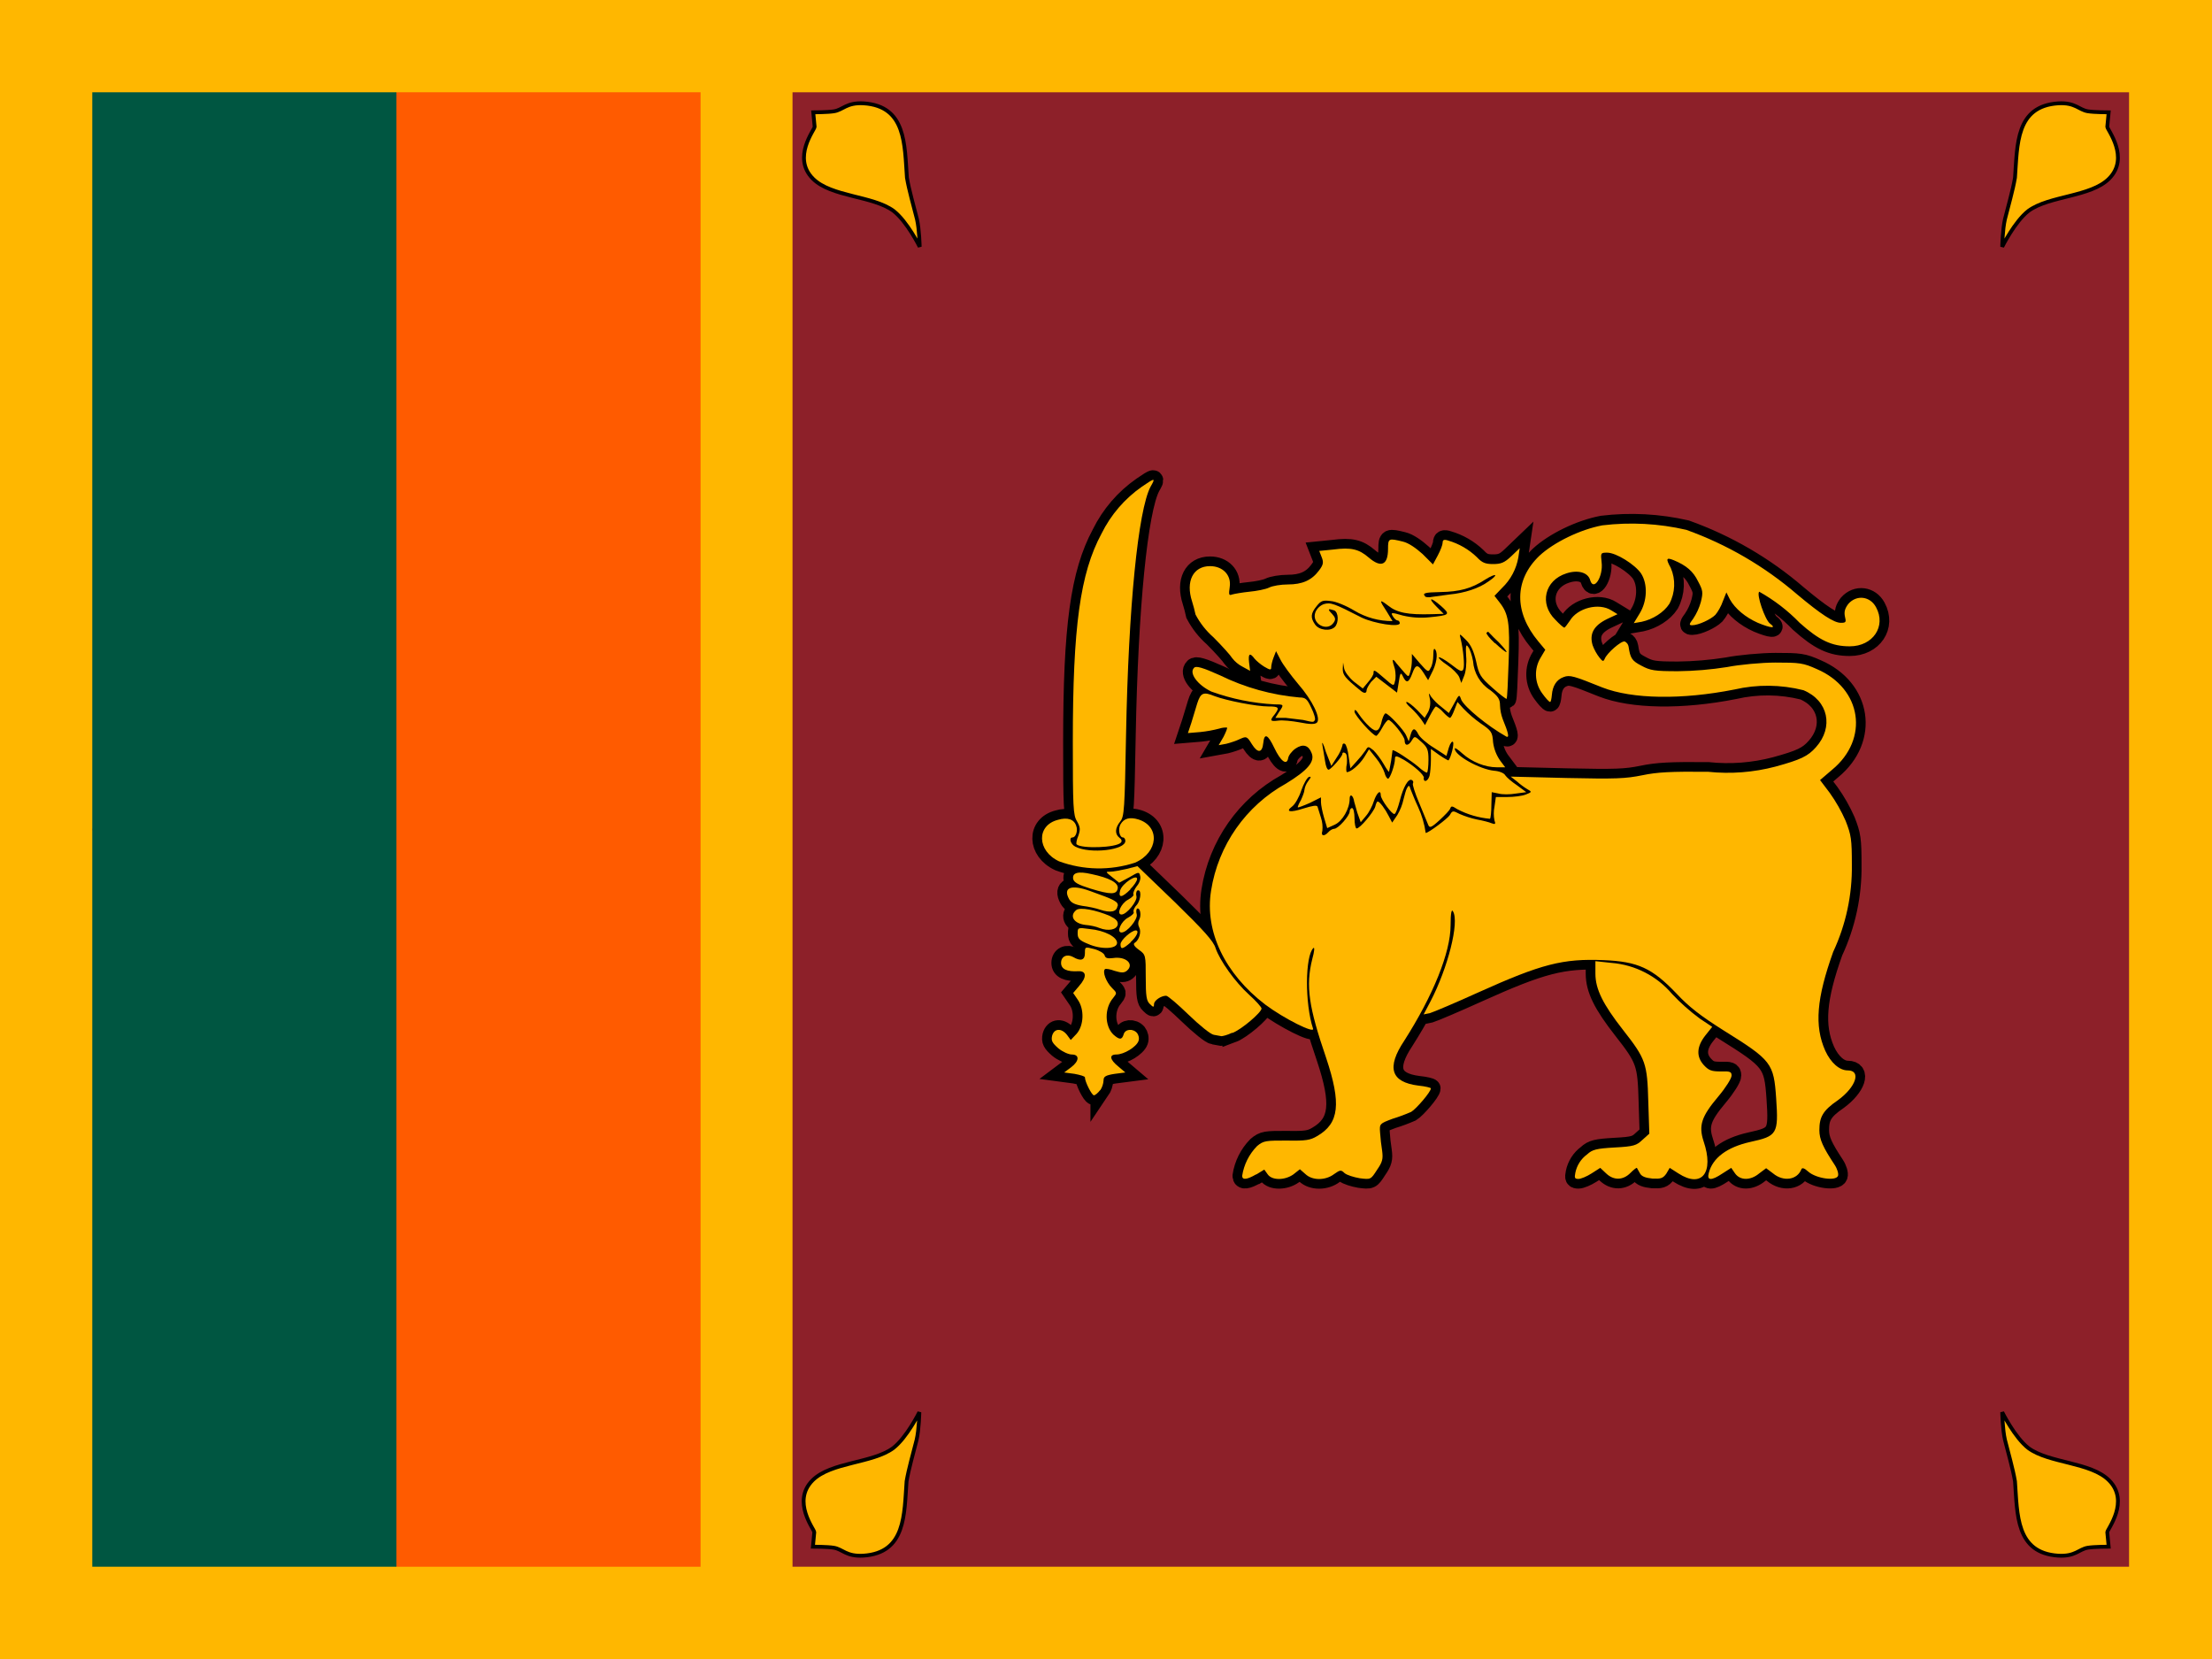
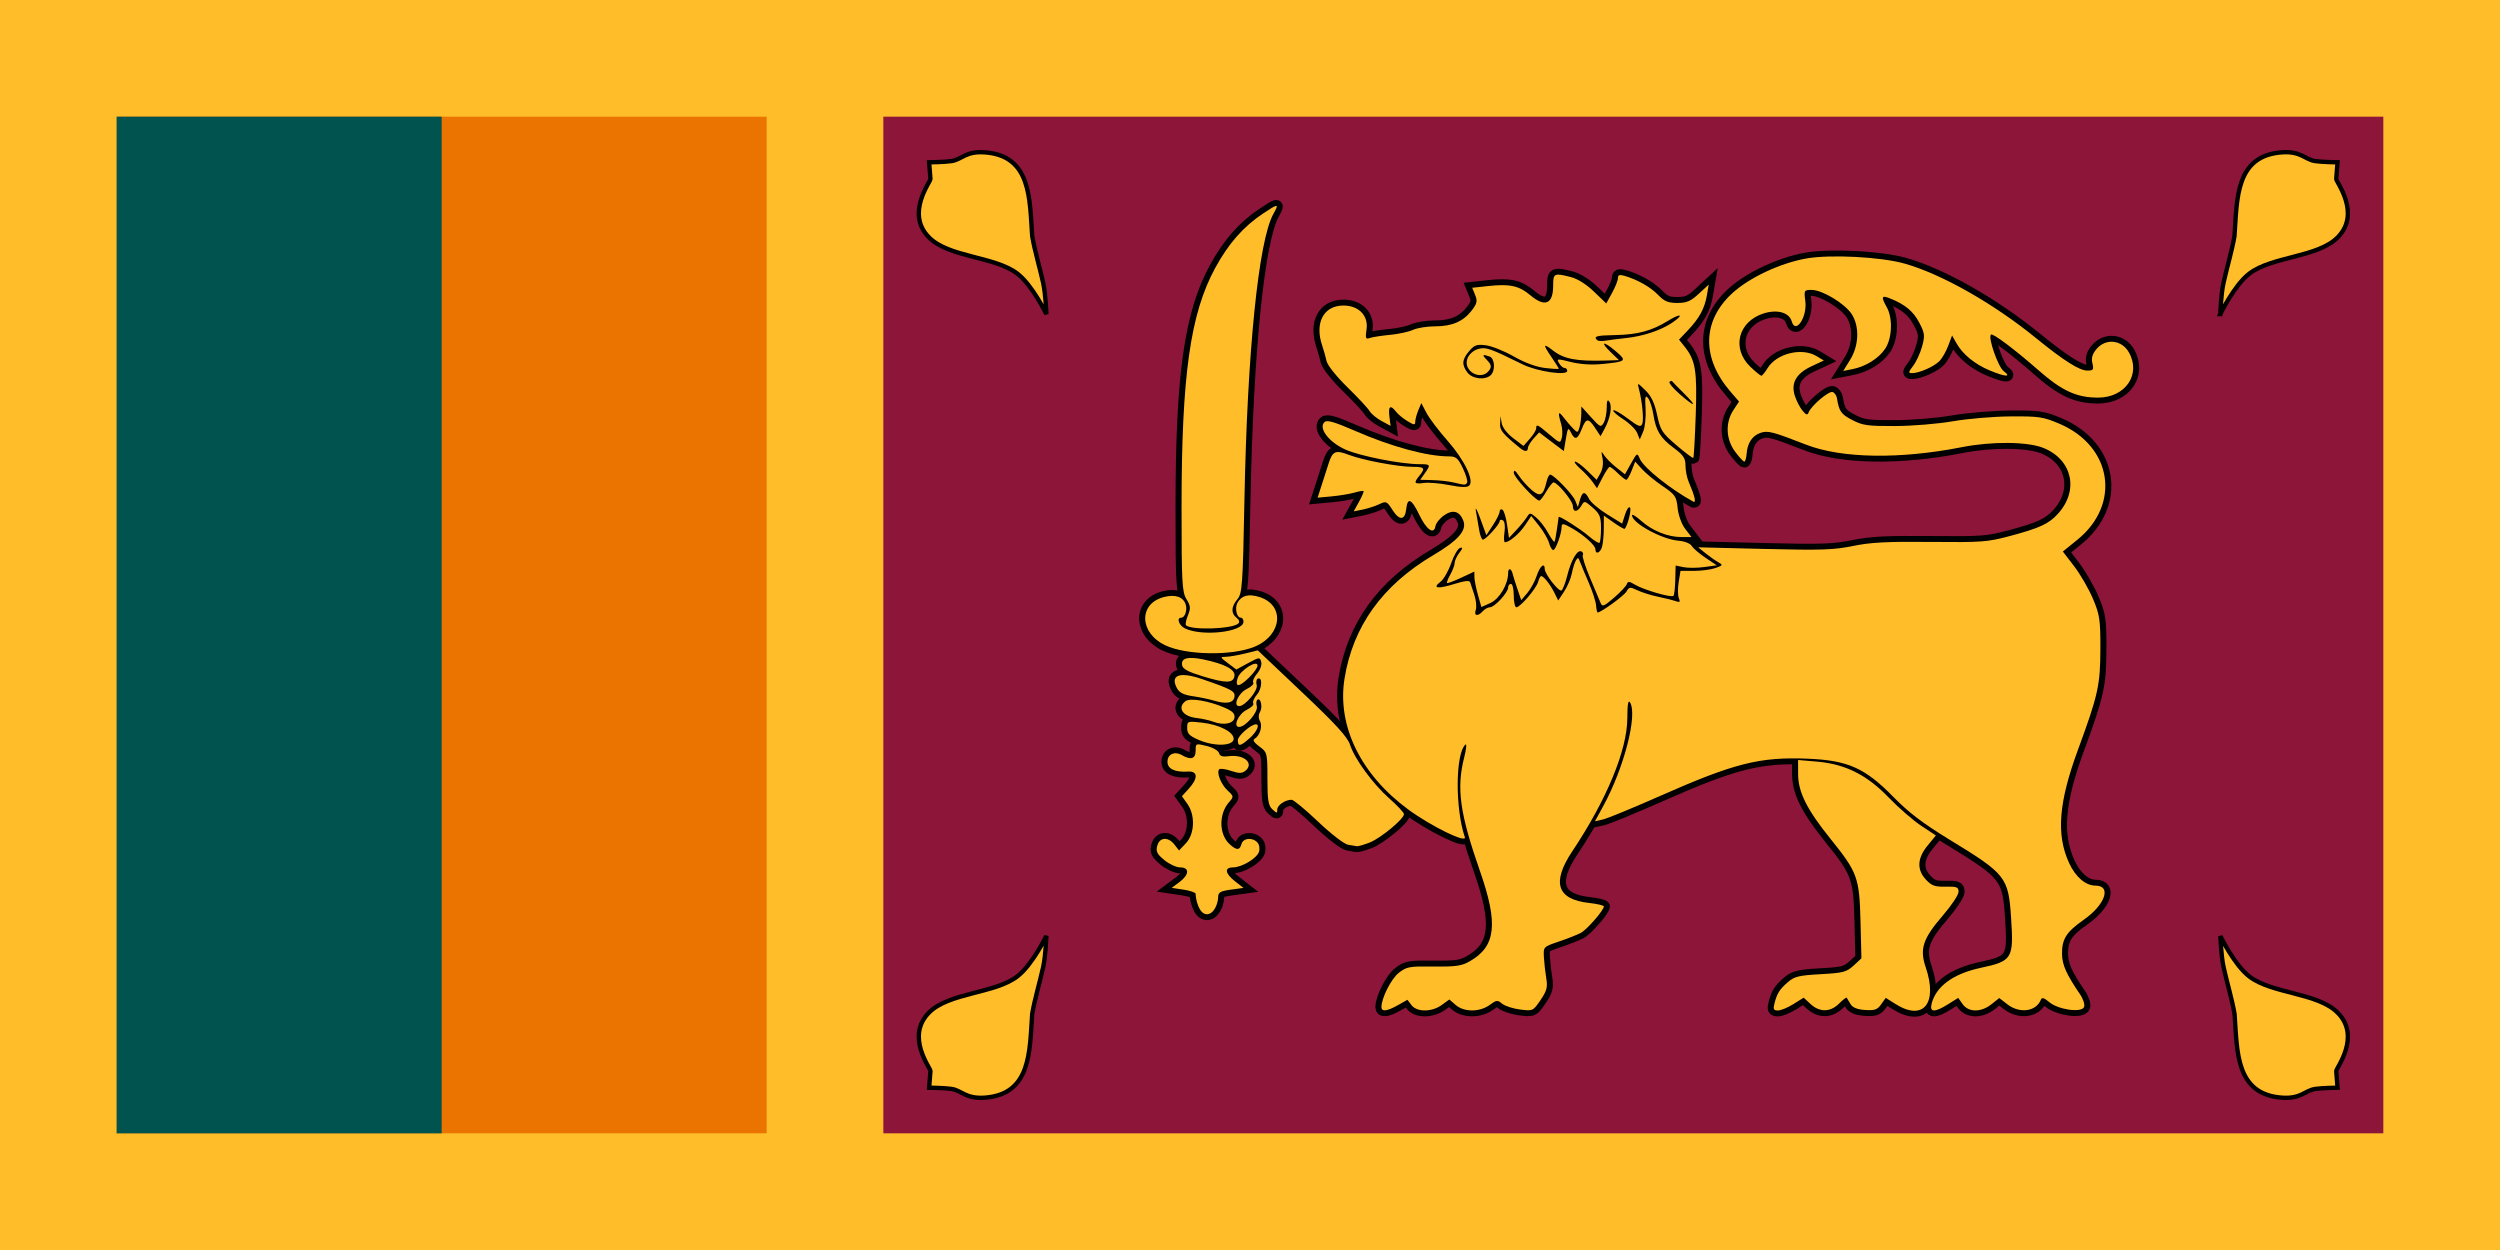
- <svg xmlns="http://www.w3.org/2000/svg" xmlns:xlink="http://www.w3.org/1999/xlink" id="flag-icons-lk" viewBox="0 0 640 480">
-   <path fill="#ffb700" d="M0 0h640v480H0z" />
-   <path fill="#ff5b00" d="m26.7 240 88-213.3h88v426.6h-88z" />
-   <path fill="#005641" d="M26.7 26.7h88v426.6h-88z" />
-   <path fill="#8d2029" d="M229.3 26.7H616v426.6H229.3z" />
-   <path id="lk-a" fill="#ffb700" stroke="#000" stroke-width="1.1" d="M579.3 408.6s3.6 7.3 7.6 10.4c6 4.4 18 4 23.3 9.3 6.1 6.1-.5 14.2-.5 15l.4 4.2s-4.2 0-6 .3c-2.6.4-3.6 2.6-8.6 2.3-12.3-.8-11.8-12-12.5-21.5-.6-3.6-2-8.4-2.9-12-.7-3-.8-8-.8-8z" />
-   <use xlink:href="#lk-a" width="100%" height="100%" transform="matrix(-1 0 0 1 845.3 0)" />
-   <use xlink:href="#lk-a" width="100%" height="100%" transform="matrix(1 0 0 -1 0 480)" />
-   <use xlink:href="#lk-a" width="100%" height="100%" transform="rotate(180 422.7 240)" />
-   <g transform="translate(0 -76)">
-     <use xlink:href="#lk-b" width="100%" height="100%" stroke="#000" stroke-width="5.6" />
-     <g id="lk-b" fill="#ffb700">
-       <path d="m363.5 415.8 2.3-1.4 1 1.4c1.3 1.8 5 1.7 7.4 0l1.9-1.5 1.6 1.4c2 1.9 5.8 1.9 8.3 0 1.7-1.2 2-1.3 3-.3.7.6 2.7 1.2 4.4 1.5 3.2.4 3.2.4 5-2.4 1.6-2.3 1.8-3.2 1.5-5.5a59.4 59.4 0 0 1-.6-5.3c-.2-2.6-.1-2.6 3.6-4a50.5 50.5 0 0 0 5.4-2c1.5-.9 5.7-5.8 5.7-6.8 0-.2-1.6-.6-3.6-.8-8-1-9.3-5.2-4.1-13 8.3-13 13.4-25.5 13.4-33.4 0-3.6.3-4.8.7-4 1.9 3.1-1.5 16.4-6.5 26l-2 3.8 1.9-.4c1-.3 7.4-3 14-6 18.2-8.2 24.4-9.8 36.2-9.3 9.9.4 14 2.3 21 9.6 3.7 4 7.3 6.7 13.8 10.8 13.8 8.6 14.4 9.4 15.1 19.6.7 10.3.3 10.9-7.5 12.6-6.7 1.5-10.9 4.6-12 9-.6 2.2.7 2.3 4 .1l2.5-1.6 1.1 1.6c1.5 2.1 4.5 2.1 7 0l2-1.5 2 1.5c3 2.5 7 1.9 8.2-1.2.2-.5.8-.4 2 .7 2.3 2 8 2.8 8.6 1.2.2-.6-.2-2-1-3.2-3.3-5-4.4-7.3-4.4-10 0-3.8 1-5.7 5.4-8.7 5.2-3.8 6.8-8.6 2.8-8.6-2.4 0-4.9-2.2-6.5-5.7-3.2-7.2-2.5-15.2 2.3-28.6a57.6 57.6 0 0 0 5.4-25.2c0-7.4-.2-8.6-1.8-12.7a45.4 45.4 0 0 0-4.6-8.1l-2.8-3.7 3.5-3c10.8-8.9 8.6-23.5-4.4-29.1-4-1.8-5-1.9-12-1.9-4 0-10.5.6-14 1.3a98.2 98.2 0 0 1-14.2 1.2c-6.8 0-8-.2-10.6-1.6-2.7-1.4-3.2-2.1-3.7-5.5a2 2 0 0 0-1.1-1.5c-1-.3-5.2 3.4-5.8 5-.4.9-.6.8-1.5-.3a13.4 13.4 0 0 1-2-3.6c-1-3.3.3-5.7 4.2-7.6l3-1.4-1.8-1.1c-3.6-2.3-9.8-.7-12 3-.7 1-1.4 2-1.6 2-.2 0-1.4-1-2.6-2.3-4.7-4.6-3.1-11.4 3.2-13.4 3.3-1.1 6.3-.3 6.9 2 1 3.3 3.8-1.1 3.3-5.2-.3-2.7-.3-2.8 1.6-2.8 2.6 0 8 3.4 9.8 6 2 3.1 1.8 8-.4 11.6l-1.7 2.8 2.3-.4c3.2-.7 6.4-2.7 8-5.2a12 12 0 0 0 .4-10.4c-1.5-2.7-1.3-3.1.9-2.2 3.6 1.5 5.6 3.2 7 6.1 1.4 2.6 1.5 3.2.8 6a17 17 0 0 1-2.2 4.8c-1.2 1.6-1.3 1.9-.3 1.9 1.8 0 5.4-1.7 6.7-3 .7-.8 1.7-2.5 2.2-4l1-2.5 1 2c1.5 2.7 4.5 5.2 8.1 6.8 3.9 1.6 5.5 1.7 3.5.2-1.4-1-4-8.5-3.1-9.2a51 51 0 0 1 11.7 9c5.7 5.1 9.3 6.8 14.5 6.8 6.7 0 10.6-5.8 7.6-11.3-1.7-3.2-5.6-3.7-8-1-1 1.3-1.3 2.3-1 3.7.4 1.6.3 1.8-1.2 1.8-2 0-5.8-2.5-12.6-8.2a102 102 0 0 0-32.1-18.7 70.4 70.4 0 0 0-24.3-1.3c-6.4 1.2-14 4.9-18.2 8.8-7.3 7-7.4 16.3-.3 24.8l2 2.4-1.3 2.2a9.3 9.3 0 0 0 .4 10.4c1 1.4 2 2.5 2.3 2.5.2 0 .4-.9.5-2 .2-2.7 1.4-4.5 3.4-5.2 1.8-.7 3-.3 11.2 3 8.7 3.4 23 3.6 38.2.6a42.6 42.6 0 0 1 20 .2c7.2 3 8.8 10.7 3.6 16.5-2.3 2.6-4.4 3.6-11.7 5.6a54.3 54.3 0 0 1-19.5 1.5c-10.8-.1-14.7.1-19 1-4.9 1-7.8 1.1-21.8.8l-16.3-.4 1.8 1.4a22 22 0 0 0 3.1 2.3c1.3.7 1.2.8-.6 1.5-1 .4-3.4.7-5.3.7h-3.3l-.4 2.8a10 10 0 0 0 0 4c.4 1 .2 1.2-.8.8-.7-.3-2.6-.8-4.3-1.1a26.7 26.7 0 0 1-5-1.6c-1.9-1-2.1-1-2.8.3-.6 1-6.2 5.2-7 5.2a26.7 26.7 0 0 0-2.2-7.5c-1-2.1-1.9-4.5-2.2-5.2-.3-1.1-.5-1.2-1-.3-.3.5-.7 2-1 3.2a15.5 15.5 0 0 1-1.8 4.6l-1.5 2.2-1-1.9c-1-2-2.6-4.2-3.2-4.2-.2 0-.5.6-.7 1.5-.5 1.6-4.4 6.3-5.4 6.3-.3 0-.6-1.3-.6-3 0-1.5-.3-2.9-.7-2.9-.4 0-.7.5-.7 1 0 1.2-3.3 5-4.5 5-.4 0-1.2.4-1.7 1-1.2 1.3-2.2 1.1-1.7-.4a9 9 0 0 0-.4-3.8l-1-3.2c-.2-.5-1.4-.3-4 .5-4 1.3-5.4 1-3.3-.6.8-.6 2-2.7 2.6-4.6.7-2 1.7-3.7 2.2-3.9.7-.2.7 0-.2 1.2a5.7 5.7 0 0 0-1.1 2.6c0 .5-.5 1.8-1 2.9-.6 1-1 2-.9 2.1s1.7-.5 3.5-1.3l3.2-1.6v1.4c0 .8.4 2.8.9 4.5l.9 3 2.2-1c2.2-1 4.3-4.6 4.3-7.5 0-1.4.8-1.2 1.2.3 0 .4.6 2.1 1 3.7l1 2.8 1.5-1.8c.9-1 1.9-3 2.3-4.3.8-2.4 2-3.5 2-1.7 0 1.2 3.4 5.8 4 5.4.4-.2 1-1.9 1.5-3.8 1-4 2.5-6.6 3.5-6 .4.2.5.6.3 1-.2.2.6 2.8 1.8 5.6a2557.7 2557.7 0 0 1 2.6 6.3c.4 1 .8 1 3.3-1.3 1.5-1.4 3-2.9 3.1-3.4.3-.8.6-.7 2 .2a25 25 0 0 0 9.5 2.8c.2-.2.4-2 .4-4l.1-3.7 2 .4c1 .3 3.3.3 5 0l3-.4-2.7-2c-1.5-1-3-2.3-3.4-2.9-.3-.6-1.7-1.2-3.2-1.3-4.1-.4-11.4-4.4-11.4-6.4 0-.4 1 .3 2.2 1.4 2.8 2.5 6.6 4 10 4h2.4l-1.5-2a11.9 11.9 0 0 1-2-5.2c-.2-3-.5-3.4-3.6-5.5a35.2 35.2 0 0 1-5-4.3l-1.7-1.9-.9 2.3c-.5 1.3-1 2.3-1.3 2.3-.2 0-1.2-.8-2-1.7a7 7 0 0 0-2-1.6c-.3 0-1 1.2-1.8 2.7l-1.4 2.7-1-1.5a23.8 23.8 0 0 0-3-3.4c-1.2-1-1.7-1.8-1.3-1.8.4 0 1.7 1 3 2.3l2.2 2.3 1-1.7a6 6 0 0 0 .5-3.8c-.4-1.8-.3-1.9.3-.7a16 16 0 0 0 3 3l2.2 1.8 1.5-2.7c1.5-2.8 1.5-2.8 2.1-1.1 1 2.1 7.5 7.5 13 10.6 1 .5.6-1.1-1-5a12.7 12.7 0 0 1-.8-4c0-1.8-.5-2.6-2.8-4.4a10.9 10.9 0 0 1-5-8.4c-.3-1.7-.9-3.5-1.4-4.1-.6-1-.8-.4-.6 2.6.2 2.1-.1 4.7-.6 5.8l-.8 2-.6-1.7c-.4-.9-2-2.5-3.5-3.5s-2.6-2-2.4-2.2c.2-.2 1.8.7 3.5 2 2.7 2.1 3.2 2.3 3.6 1.4.4-1 0-5.6-.8-8.8-.4-1.6-.4-1.6 1.6.4 1.4 1.4 2.2 3.2 2.9 6.2.8 3.8 1.2 4.5 4.7 7.6 2.1 1.9 4 3.3 4.1 3.2.2-.2.4-5 .6-10.8.4-11.1 0-13.8-2.7-17.2l-1.4-1.8 2.2-2.3a16 16 0 0 0 4.7-8.8l.4-2.7-2.4 2.3c-2 1.9-3 2.3-5.3 2.3s-3.2-.4-4.7-2a20 20 0 0 0-8.3-4.8c-1.2-.4-1.6-.2-1.6.6 0 .6-.6 2.2-1.4 3.7l-1.4 2.6-3-3c-1.9-1.7-4-3.2-5.7-3.6-4.1-1-4.3-1-4.3 2.1 0 4.7-2 5.6-5.6 2.5-2.8-2.4-5-3-10.3-2.3l-4 .4.7 1.8c.6 1.5.5 2.2-.8 3.9-2.1 2.8-4.8 4-9 4-2 0-4.4.4-5.4.9s-3.6 1-5.7 1.2c-2 .2-4.3.6-5 .8-1 .4-1 0-.7-2.2.5-3.4-2-6-5.7-6-4.9 0-7.1 4.4-5.2 10.2a44.6 44.6 0 0 1 1 3.8 23 23 0 0 0 5.2 6.6c2.6 2.6 5 5.3 5.4 6a9 9 0 0 0 3 2.5l2.2 1.2-.3-2.4c-.3-2.6.2-3 1.6-1.1.5.6 1.8 1.7 2.8 2.3 1.7 1 2 1 2 .2 0-.6.3-1.9.7-2.9l.7-1.8 1.3 2.5c.7 1.4 3 4.5 5.1 7 4.1 4.7 6.7 10 5.4 11.2-.6.5-2 .5-5-.1-2.2-.4-5-.7-6.2-.5-2.3.3-2.5 0-1-1.8 1.5-2 1.2-2.3-1.8-2.3-3.5 0-12.2-1.7-15.6-3-3.2-1.3-4-1-5 2.1l-1.7 5.6-1 3 3.6-.3a37 37 0 0 0 5.5-1 6 6 0 0 1 2.2-.3c.2.1-.3 1.3-1 2.7l-1.4 2.4 2.2-.4c1.2-.3 3-.9 4-1.4 1.8-.8 2-.8 3.4 1.5 1.7 2.7 3 2.6 3.3-.3.3-3 1.3-2.6 3.2 1.4 1.8 3.8 3.6 5.2 4 3 .1-.8 1-2 2.1-2.8 2.2-1.5 3.8-1 4.7 1.3 1 2.5-1.2 5-7.4 8.8a43 43 0 0 0-21.7 31c-1.9 11.8 4 24 15.6 32.9 5.6 4.2 14.5 8.6 13.9 7-2.4-7.3-2.3-21 .1-23.3.4-.4.3 1-.3 3.1-2 7.9-1 14.1 4 28.7 4.4 13.2 3.8 18.9-2.6 22.6-2 1.2-3.3 1.4-8.8 1.3-6 0-6.7 0-8.6 1.6a15.7 15.7 0 0 0-4.3 8.6c0 1.3 1.4 1.1 4-.4z" />
-       <path d="m460.5 415.5 2.5-1.6 1.7 1.6c2.2 2.1 4.9 2 7-.1 1-1 1.8-1.6 1.9-1.5l.9 1.6c.5.9 1.6 1.3 3.6 1.5 2.3.1 3 0 4-1.4l1-1.7 2.5 1.6c6.8 4.4 10.4-.2 7.3-9.3-1.5-4.6-.6-7.2 4.3-13 2.1-2.5 3.8-5.2 3.8-6 0-1.1-.4-1.3-3.2-1.2-2.6 0-3.4-.3-4.8-1.8-2.3-2.5-2.1-5.4.4-8.6l2-2.5-3.6-2.4a59.7 59.7 0 0 1-8-7.1 25.7 25.7 0 0 0-17.5-9l-4.7-.5v3.6c0 4.5 2.2 8.9 8 16.3 6.6 8.4 7 9.7 7.3 20.7l.3 9.3-2 1.8c-1.7 1.6-2.4 1.9-8 2.2-5.3.3-6.5.6-8 2a8.7 8.7 0 0 0-3.4 5.3c-.3 1.5-.2 1.8.9 1.8.7 0 2.4-.7 3.8-1.6m-142.2-24a5.8 5.8 0 0 0 1-3c0-1 .6-1.4 3.2-1.8l3.1-.4-2-1.7c-2.5-2-2.8-3.5-.6-3.5s5.8-2.2 6.4-3.9c.3-.8 0-1.8-.4-2.3-1.2-1.4-3.5-1.2-3.9.4-.5 1.6-1.2 1.6-3 0-2.5-2.5-2.6-7.6 0-10.6 1.1-1.4 1.1-1.4-.4-2.9-1.6-1.6-2.8-4.6-2-5.4.2-.2 1.5 0 2.8.5 2 .6 2.7.6 3.5 0 2.3-1.9-.2-4.3-4-3.7-1.6.2-2.2 0-2.4-.8-.2-.6-1.5-1.4-3-1.8-2.7-.7-2.7-.7-2.7 1.2 0 2-1.2 2.4-3.4 1.1-1.8-1-3.5-.2-3.5 1.7 0 1.8 1.7 2.6 5 2.4 2.4-.1 2.5 1.7.2 4.3l-1.7 2 1.3 1.9c2 2.8 1.8 7.5-.3 9.9l-1.7 1.8-1.1-1.5c-1.6-2-3.7-1.9-4.3.3-.3 1.4 0 2 1.8 3.6 1.2 1 3 1.8 3.9 1.8 2.3 0 2.2 1.9-.2 3.7l-2 1.5 3 .4c1.6.3 3 .7 3 1 0 1.3 2 5.2 2.6 5.2.4 0 1.2-.7 1.8-1.5z" />
-       <path d="M356.5 374.9c2.7-1 8.5-6 8.5-7.1 0-.4-1.6-2.2-3.6-4-4-3.6-8.5-9.9-9.7-13.5-.6-2-3.5-5.2-11.7-13.2l-10.9-10.5-3.1.8c-1.8.4-3.9.8-4.7.8-1.5 0-1.5 0 .5 1.6l2 1.6 3-1.6c2.7-1.6 2.8-1.6 3.1-.3.2.7-.2 2-1 2.9-.7.9-1.1 2-1 2.3.3.3-.4 1-1.5 1.6-2 1-3.5 4.3-1.9 4.3 1.5 0 4.7-4 4.3-5.3-.2-.7 0-1.4.2-1.6 1.3-.7 1.2 2.4 0 4-.8.8-1.2 1.8-1 2.2.2.3-.5 1-1.6 1.6-2 1-3.5 4.3-1.9 4.3s4.7-3.8 4.4-5.2c-.2-.7-.2-1.5.1-1.7.9-.4 1.3 2 .6 3.2a2.3 2.3 0 0 0 0 2.2c.7 1.3 0 3.7-1.3 4.5-.5.3-.2 1 1.2 2 2 1.4 2 1.6 2 8 0 5.4.2 6.8 1.2 7.7 1 1 1.2 1 1.2 0s2-2.4 3.5-2.4c.5 0 3.4 2.5 6.5 5.5s6.4 5.7 7.3 5.8l2.2.4c.3 0 1.7-.3 3.1-1zm-33.3-26.1c0-1.7-3.6-3.6-7.9-4-3.5-.5-3.5-.4-3.5 1.3 0 1.4.5 2 3 3 3.8 1.7 8.4 1.5 8.4-.3" />
-       <path d="M327.1 348.6c1.8-1.6 2.6-3.4 1.5-3.4-1.2 0-4.4 2.8-4.4 4 0 1.6.6 1.5 3-.6zm-3.7-5.1c.1-1-.5-1.6-2.3-2.5-4-1.7-8.6-2.6-9.7-1.7-2.1 1.7-.7 3.9 2.6 4.3 1.4.1 3.2.5 4.1.9 2.6 1 5 .5 5.3-1m0-5.3c.2-1.3-.7-1.8-8-4.4-5.5-2-7.9-1-6.1 2.3.6 1.1 1.6 1.6 3.9 2 1.7.2 4 .7 5.1 1.1 3 1 4.8.6 5-1zm3.6-4.9c1.1-1.1 2-2.4 2-3 0-1.5-4.3 1.3-4.9 3.3-.6 2.3.5 2.2 3-.3zm-3.6-.3c.2-1.6-2.4-3-7.6-4.1-3.9-.9-5.6-.4-5.3 1.4.2 1 1.5 1.7 5 2.8 5.9 1.8 7.6 1.8 7.9-.1m5-7.4c6.8-3 7.3-10.5 1-12.5-2.6-.8-4.2-.3-5.2 1.4-.8 1.4-.3 3.8.7 3.8.4 0 .7.5.7 1 0 2.7-10.2 3.8-14.4 1.7-1.5-.7-2-2.7-.9-2.7 1 0 1.6-2 1.1-3.3-.6-2-2.6-2.6-5.3-1.8-6.3 1.6-6.1 9 .3 12a33.6 33.6 0 0 0 22 .4" />
-       <path d="M324.3 319.8c.4-.4.2-1-.4-1.4-1.4-1.1-1.3-2.8.2-4.7 1.2-1.4 1.3-3.6 1.7-25.1.7-37.1 3.5-65 7.1-71.8 1.5-2.6 1.3-2.6-2.5 0a36 36 0 0 0-11.7 13.6c-6.2 11.5-8.3 27-8.3 60.2 0 18.8.1 21.3 1.2 23 1 1.8 1 2.4.4 4.2-.5 1.1-.7 2.3-.5 2.5 1.4 1.3 11.4 1 12.8-.5m56.1-35.4c.3-.3-.2-2-1-3.6-1.2-2.6-1.7-3-3.4-3a65 65 0 0 1-23-6.4c-5.1-2.3-7-2.8-7.5-2.2-1.6 1.5 1 5 5 6.9a64 64 0 0 0 18.3 3.7c2.7 0 2.8 0 1.2 2.3l-1 1.6h3l5 .6c3 .7 3 .7 3.4.1" />
-       <path fill="#000001" d="M412 301.1c0-1-2.9-3.5-5.7-5.2-2.3-1.3-2.7-1.4-2.7-.3 0 1.6-1.4 5.7-2 5.7-.3 0-.8-.8-1-1.7-.3-1-1.4-3-2.5-4.3l-2-2.5-1.4 2.3c-1.4 2.2-3.9 4.3-5 4.3-.2 0-.3-1.2 0-2.5.1-1.6 0-2.8-.5-3-.4-.3-.8-.2-.8.2 0 .8-3.4 4.6-4 4.6-.4 0-.8-1-1-2.4l-.8-4.8c-.2-1.2.3-.4 1 2l1.6 4.1 1.6-2.5a11 11 0 0 0 1.6-3.4c0-.5.3-.7.7-.5.4.2.9 1.9 1.1 3.7l.5 3.4 1.8-2a28.8 28.8 0 0 0 2.6-3.2c.7-1.2.8-1.2 2.3 0 .8.8 2.1 2.5 2.9 3.9s1.5 2.4 1.6 2.3l.6-3.2.4-3c.1-.5 5.4 3 7.4 4.7 1.2 1.1 2.4 1.9 2.6 1.7.2-.2.4-1.8.4-3.7 0-2.8-.3-3.6-2-5.1-2-1.8-2-1.8-2.8-.5-1 1.7-2.1 1.7-2.1 0 0-1.2-3.8-5.9-4.7-5.9-.3 0-1.1 1-1.8 2.3s-1.5 2.3-1.7 2.3c-1 0-6.3-6-6.3-7 0-.8.4-.6 1.3.8a21 21 0 0 0 3.1 3.6c2 1.8 2.8 1.4 3.6-2.1.3-1 .7-1.8 1-1.8.8 0 5.4 4.9 6 6.5l.7 1.6.5-1.8c.6-2.2 1.3-2.2 2.3-.2.4.8 2.4 2.6 4.4 3.8l3.7 2.4.7-2.4c.4-1.3 1-2 1.2-1.6.4.5-.6 4.5-1.3 5.3 0 .1-1.3-.6-2.6-1.5l-2.5-1.8v3.2c0 1.7-.2 3.8-.4 4.6-.5 1.6-1.7 2-1.7.6zm-18.5-25.4c-4.4-3.6-5-4.4-5-6.2l.1-1.8.3 1.7c.2 1 1.4 2.6 2.8 3.8l2.6 2 1.5-1.8c.9-1 1.6-2.2 1.6-2.6 0-1.2.2-1.1 3.2 1.5 2.6 2.3 2.7 2.3 3 .8.3-.8.2-2.4 0-3.5-1-3-.8-3.4.5-1.6l2.4 2.8c1 1.1 1.1 1.1 1.5-.3.3-.9.5-2.4.5-3.4v-1.9l2.3 2.7c2.3 2.6 2.5 2.7 3.1 1.4.5-.7.8-2.4.8-3.7 0-1.8.2-2.2.6-1.6.8 1.2.3 4.2-1.1 6.8l-1 2-1.3-2.1c-1.7-2.6-2.3-2.6-3.3.2-1 2.7-1.7 2.9-2.7.8-.6-1.3-.8-1.1-1.2 1.7l-.5 3-3-2.3-3-2.3-1.5 1.5c-.7.9-1.3 2-1.3 2.4 0 1-.8 1-1.9 0m39-13.6c-1.5-1.4-2.6-2.8-2.4-3 .3-.3.5-.4.6-.2a67 67 0 0 0 3 3c3.4 3.6 2.7 3.7-1.1.2zm-52-5.4c-1.4-2-1.3-3.2.5-5.4 1.2-1.5 1.8-1.7 4-1.4 1.5.1 4.6 1.4 6.9 2.8a21.2 21.2 0 0 0 11 3l-1.7-2.8c-2.2-3.3-2.2-3.7.4-1.7 2.6 2.1 5.7 2.7 12.7 2.5l3.4-.1-2-2c-2.7-2.7-1.9-3 1.2-.3 2.8 2.5 2.7 2.7-3.4 3.3a23 23 0 0 1-7.6-.5c-3.4-1-3.6-.9-2.9.2.4.7 1 1.2 1.3 1.2.4 0 .7.4.7.8 0 1.3-7.4.1-11-1.6-8-4.1-9-4.5-11-3.9a4.3 4.3 0 0 0-2.4 2.3c-1.3 3.3 3.4 5.9 5.3 3 .6-.9.5-1.4-.5-2.5-1.4-1.4-1.2-1.6.6-1 1.3.5 1.4 3.6.2 4.8-1.3 1.3-4.5 1-5.7-.7" />
-       <path fill="#000001" d="M412.4 248.6c-1-1-.2-1.2 4.3-1.3 5.6-.1 9-1 13-3.6 3.2-2 4.1-1.6 1 .5-2.7 2-7 3.4-11.3 3.8l-5.1.7c-.8.2-1.7.1-2-.1z" />
+ <svg xmlns="http://www.w3.org/2000/svg" xmlns:xlink="http://www.w3.org/1999/xlink" width="1200" height="600">
+   <path d="M0 0h1200v600H0Z" fill="#ffbe29" />
+   <path d="M56 56h312v488H56Z" fill="#eb7400" />
+   <path d="M56 56h156v488H56Z" fill="#00534e" />
+   <path d="M424 56h720v488H424Z" fill="#8d153a" />
+   <path d="M502.255 449.216s-6.62 13.817-13.934 19.446c-10.836 8.341-33.055 7.739-42.486 17.47-11.3 11.475.877 26.635.776 27.95l-.62 8.007s7.62.094 10.827.607c4.824.771 6.706 4.795 15.687 4.197 22.582-1.502 21.671-22.358 22.949-40.18 1.134-6.786 3.758-15.634 5.25-22.418 1.278-5.818 1.55-15.079 1.55-15.079z" fill="#ffbe29" stroke="#000" stroke-width="2.096" />
+   <g transform="matrix(1.04354 0 0 1.01818 -40.191 -5.814)">
+     <use height="100%" width="100%" xlink:href="#a" stroke="#000" stroke-width="5.56" />
+     <g id="a" fill="#ffbe29">
+       <path d="m681.54 479.56 4.36-2.517 1.864 2.522c2.485 3.359 9.36 3.321 13.921-.078l3.488-2.598 2.921 2.598c3.84 3.417 11.012 3.422 15.591.012 3.206-2.388 3.653-2.436 5.773-.619 1.264 1.083 4.97 2.316 8.237 2.74 5.882.764 5.971.722 9.413-4.442 2.883-4.324 3.334-6.075 2.646-10.269-.456-2.78-.947-7.256-1.092-9.945-.26-4.87-.233-4.9 6.86-7.37 3.917-1.364 8.452-3.193 10.076-4.065 2.833-1.52 10.643-10.699 10.643-12.508 0-.48-3.05-1.214-6.78-1.632-14.833-1.664-17.345-9.629-7.702-24.423 15.725-24.128 25.215-47.625 25.278-62.593.029-6.69.41-8.937 1.27-7.482 3.513 5.946-2.782 30.877-12.317 48.78l-3.839 7.209 3.663-.844c2.015-.463 13.861-5.461 26.325-11.107 34.115-15.45 45.833-18.479 67.911-17.549 18.498.78 26.375 4.393 39.435 18.09 6.918 7.257 13.583 12.45 25.775 20.08 25.975 16.26 27.058 17.667 28.293 36.788 1.251 19.373.628 20.424-14.024 23.661-12.524 2.767-20.375 8.606-22.481 16.717-1.125 4.332 1.242 4.457 7.556.399l4.627-2.974 2.058 2.974c2.705 3.91 8.455 3.926 13.23.036l3.606-2.939 3.687 2.939c5.729 4.565 13.347 3.458 15.497-2.252.414-1.098 1.517-.746 3.75 1.195 4.186 3.637 14.914 5.197 16.072 2.337.443-1.09-.397-3.786-1.866-5.988-6.242-9.36-8.195-13.823-8.276-18.918-.113-7.087 2.001-10.505 10.06-16.268 9.792-7.001 12.817-16.033 5.372-16.033-4.598 0-9.232-4.064-12.187-10.686-6.008-13.461-4.83-28.552 4.186-53.657 9.159-25.5 10.175-30.202 10.211-47.256.03-13.79-.317-16.174-3.455-23.734-1.918-4.623-5.81-11.505-8.649-15.294l-5.161-6.89 6.627-5.49c20.234-16.764 16.095-44.199-8.263-54.77-7.452-3.233-9.314-3.519-22.372-3.431-7.834.053-19.78 1.083-26.546 2.29-6.899 1.232-18.575 2.221-26.585 2.254-12.725.05-14.885-.263-19.79-2.873-5.112-2.722-5.99-4.014-6.99-10.305-.206-1.293-1.11-2.583-2.01-2.867-1.738-.548-9.77 6.423-10.957 9.51-.586 1.524-1.063 1.418-2.781-.613-1.14-1.349-2.733-4.449-3.54-6.888-2.026-6.136.463-10.735 7.675-14.181l5.595-2.674-3.3-2.048c-6.808-4.225-18.385-1.334-22.572 5.635-1.184 1.972-2.476 3.588-2.87 3.593-.395.003-2.646-1.877-5.003-4.18-8.79-8.59-5.766-21.297 5.991-25.177 6.27-2.069 11.818-.49 12.972 3.69 1.763 6.383 7.241-2.007 6.259-9.584-.654-5.037-.556-5.212 2.93-5.212 4.847 0 15.165 6.362 18.356 11.32 3.706 5.756 3.437 14.822-.642 21.58l-3.203 5.305 4.19-.84c6.143-1.23 12.112-5.045 15.13-9.671 3.193-4.892 3.536-14.416.705-19.555-2.743-4.981-2.428-5.772 1.627-4.089 6.897 2.863 10.584 6.02 13.35 11.431 2.49 4.873 2.63 6.084 1.281 11.156-.832 3.13-2.683 7.246-4.113 9.149-2.228 2.962-2.304 3.459-.529 3.459 3.305 0 10.206-3.128 12.658-5.737 1.238-1.319 3.044-4.564 4.012-7.213l1.76-4.816 2.024 3.67c2.86 5.192 8.422 9.863 15.204 12.77 7.293 3.127 10.33 3.303 6.516.379-2.572-1.973-7.31-15.878-5.875-17.238.846-.8 10.747 6.818 22.053 16.968 10.695 9.6 17.415 12.746 27.239 12.746 12.548 0 19.854-10.923 14.214-21.251-3.288-6.022-10.613-6.858-14.896-1.701-1.97 2.371-2.51 4.257-1.934 6.745.707 3.047.431 3.453-2.345 3.453-3.647 0-10.837-4.667-23.606-15.321-19.471-16.248-43.13-30.02-60.214-35.05-10.963-3.229-34.383-4.489-45.528-2.45-12.062 2.207-26.329 9.11-34.101 16.5-13.772 13.093-13.991 30.517-.581 46.384l3.84 4.546-2.6 4.039c-3.783 5.877-3.459 13.785.804 19.61 1.877 2.566 3.77 4.664 4.208 4.662.437 0 .917-1.65 1.065-3.665.377-5.097 2.564-8.511 6.319-9.863 3.381-1.218 5.567-.643 21.05 5.537 16.29 6.502 43.078 6.949 71.562 1.194 13.964-2.821 30.43-2.655 37.674.38 13.279 5.563 16.357 20.036 6.595 31.022-4.225 4.756-8.3 6.692-21.983 10.448-10.412 2.857-12.878 3.047-36.543 2.81-20.218-.201-27.484.187-35.737 1.91-8.96 1.87-14.47 2.06-40.79 1.396l-30.43-.767 3.374 2.795c1.856 1.537 4.478 3.427 5.827 4.202 2.295 1.317 2.219 1.494-1.193 2.76-2.005.742-6.455 1.35-9.888 1.35h-6.244l-.84 5.306c-.462 2.919-.427 6.326.078 7.571.744 1.838.467 2.102-1.47 1.398-1.313-.477-4.97-1.416-8.126-2.086-3.157-.67-7.406-2.034-9.442-3.031-3.425-1.677-3.806-1.632-5.067.6-1.127 1.994-11.702 9.864-13.254 9.864-.25 0-.574-1.517-.719-3.372-.144-1.855-1.67-6.684-3.39-10.731-1.72-4.047-3.516-8.462-3.991-9.811-.717-2.035-1.041-2.14-1.906-.613-.573 1.012-1.41 3.77-1.859 6.132-.45 2.36-2.043 6.195-3.541 8.522l-2.724 4.23-1.738-3.617c-1.865-3.883-4.961-7.91-6.082-7.91-.378 0-1.023 1.243-1.432 2.76-.855 3.17-8.197 11.957-9.99 11.957-.66 0-1.201-2.483-1.201-5.518 0-3.036-.583-5.519-1.295-5.519s-1.295.785-1.295 1.745c0 2.334-6.27 9.292-8.373 9.292-.918 0-2.394.828-3.281 1.84-2.312 2.638-4.203 2.268-3.231-.633.456-1.36.16-4.532-.659-7.051l-1.932-5.958c-.309-.954-2.556-.7-7.312.824-7.685 2.464-10.26 2.028-6.308-1.068 1.444-1.131 3.642-5.051 4.883-8.71 1.242-3.66 3.073-6.906 4.07-7.215 1.396-.433 1.322.102-.324 2.327-1.175 1.589-2.14 3.732-2.144 4.762 0 1.03-.89 3.473-1.966 5.428-1.077 1.956-1.753 3.749-1.504 3.985.25.236 3.174-.875 6.498-2.468l6.044-2.898.025 2.592c.014 1.426.742 5.188 1.618 8.36l1.594 5.766 4.114-1.891c4.205-1.933 8.188-8.822 8.188-14.164 0-2.64 1.512-2.235 2.132.571.182.824 1.131 3.915 2.11 6.87l1.78 5.371 2.816-3.391c1.55-1.866 3.492-5.525 4.316-8.131 1.432-4.526 3.68-6.471 3.68-3.185 0 2.368 6.462 10.861 7.709 10.131.602-.353 1.802-3.54 2.666-7.083 1.796-7.369 4.695-12.38 6.537-11.302.692.405.962 1.192.599 1.748s1.125 5.347 3.307 10.646c2.183 5.299 4.374 10.634 4.87 11.856.797 1.963 1.517 1.678 6.194-2.453 2.911-2.57 5.554-5.448 5.872-6.395.48-1.431 1.13-1.379 3.852.31 3.807 2.363 16.605 6.169 17.593 5.233.37-.351.75-3.712.844-7.47l.17-6.832 3.68.764c2.025.42 6.281.393 9.459-.058l5.778-.82-5.15-3.533c-2.832-1.943-5.695-4.458-6.363-5.588-.711-1.204-3.232-2.226-6.087-2.469-7.715-.655-21.388-8.324-21.388-11.996 0-.689 1.893.483 4.208 2.605 5.135 4.706 12.27 7.66 18.5 7.66h4.661l-2.884-3.835c-1.656-2.204-3.142-6.384-3.491-9.822-.556-5.481-1.135-6.353-6.858-10.331-3.438-2.39-7.696-5.972-9.462-7.96l-3.212-3.615-1.639 4.292c-.901 2.36-2.003 4.292-2.448 4.292-.445 0-2.177-1.38-3.85-3.066s-3.377-3.06-3.787-3.052c-.41.007-1.892 2.28-3.293 5.047l-2.547 5.034-1.968-2.901c-1.083-1.596-3.64-4.42-5.683-6.274-2.043-1.855-3.118-3.373-2.388-3.373s3.251 1.933 5.603 4.294l4.277 4.294 1.74-3.146c1.033-1.867 1.42-4.734.952-7.053-.682-3.38-.586-3.576.71-1.455.824 1.35 3.326 3.936 5.56 5.748l4.061 3.294 2.803-5.134c2.79-5.11 2.81-5.12 4.078-2.068 1.698 4.08 13.98 14.149 24.437 20.032 1.612.907.933-2.211-2.044-9.38-.788-1.9-1.433-5.323-1.433-7.608 0-3.39-.978-4.899-5.314-8.198-6.26-4.763-8.283-8.15-9.463-15.835-.478-3.113-1.573-6.575-2.434-7.694-1.278-1.66-1.489-.73-1.147 5.047.23 3.894-.276 8.736-1.125 10.759l-1.545 3.68-1.194-3.067c-.656-1.686-3.56-4.619-6.453-6.516-2.893-1.898-4.923-3.77-4.512-4.16.411-.389 3.387 1.34 6.613 3.844 4.915 3.814 5.998 4.227 6.678 2.547.8-1.973 0-10.562-1.546-16.563-.77-2.996-.703-2.98 2.994.716 2.726 2.726 4.234 5.978 5.402 11.65 1.484 7.207 2.232 8.407 8.896 14.258 4.002 3.514 7.484 6.191 7.74 5.95.254-.24.759-9.33 1.121-20.199.696-20.84-.09-25.8-5.11-32.239l-2.578-3.308 4.054-4.373c5.288-5.705 7.717-10.277 8.77-16.515l.857-5.075-4.575 4.333c-3.747 3.548-5.536 4.333-9.875 4.333-4.296 0-5.975-.72-8.87-3.805-3.474-3.702-9.63-7.264-15.549-8.997-2.187-.64-2.914-.362-2.914 1.118 0 1.084-1.207 4.213-2.684 6.953l-2.684 4.983-5.624-5.558c-3.45-3.41-7.543-6.064-10.589-6.865-7.78-2.046-8.202-1.843-8.202 3.954 0 8.793-3.754 10.431-10.51 4.587-5.152-4.455-9.424-5.424-19.192-4.35l-7.543.829 1.357 3.405c1.134 2.845.878 4.043-1.55 7.273-3.94 5.24-9.063 7.51-16.949 7.51-3.632 0-8.177.752-10.1 1.67-1.923.919-6.701 1.977-10.619 2.352-3.917.375-8.092 1.044-9.278 1.487-1.855.693-2.059.122-1.461-4.098.915-6.458-3.597-11.222-10.627-11.222-9.122 0-13.33 8.159-9.757 18.922.688 2.071 1.587 5.338 2 7.259.427 1.993 4.535 7.283 9.568 12.318 4.85 4.854 9.435 9.904 10.188 11.223.753 1.32 3.24 3.436 5.529 4.704l4.16 2.306-.548-4.452c-.603-4.893.463-5.66 3.066-2.208.93 1.235 3.295 3.23 5.253 4.434 3.086 1.896 3.561 1.935 3.561.288 0-1.045.63-3.454 1.398-5.353l1.398-3.452 2.425 4.697c1.333 2.583 5.671 8.455 9.639 13.048 7.698 8.912 12.389 18.87 9.968 21.163-.982.93-3.636.858-9.138-.248-4.264-.857-9.54-1.31-11.722-1.007-4.457.62-4.808.044-2.067-3.388 2.893-3.623 2.433-4.22-3.25-4.22-6.576 0-22.901-3.152-29.168-5.632-6.094-2.411-7.5-1.81-9.293 3.969-.808 2.6-2.286 7.314-3.285 10.474l-1.816 5.744 6.592-.635c3.626-.349 8.29-1.143 10.364-1.764 2.075-.621 3.96-.951 4.19-.734.23.218-.695 2.463-2.055 4.988l-2.472 4.593 4.11-.838c2.261-.461 5.662-1.589 7.559-2.506 3.3-1.596 3.564-1.48 6.167 2.697 3.2 5.138 5.761 4.927 6.33-.522.587-5.632 2.44-4.8 5.925 2.665 3.351 7.177 6.838 9.711 7.508 5.456.223-1.412 2.028-3.712 4.012-5.11 4.014-2.827 7.039-1.979 8.773 2.46 1.795 4.596-2.209 9.333-13.853 16.392-23.327 14.14-36.886 33.479-40.757 58.128-3.492 22.233 7.413 45.207 29.29 61.708 10.469 7.896 27.1 16.23 26.043 13.05-4.488-13.504-4.34-39.273.25-43.62.689-.653.452 2.036-.527 5.975-3.645 14.672-2.061 26.363 7.282 53.763 8.451 24.782 7.281 35.373-4.679 42.374-3.841 2.248-6.315 2.619-16.643 2.493-11.207-.136-12.428.09-16.026 2.957-3.488 2.78-8.01 11.906-8.01 16.165 0 2.307 2.561 2.002 7.596-.905z" />
+       <path d="m863.45 479.06 4.701-3.021 3.19 3.021c4.18 3.958 9.076 3.87 13.094-.237 1.754-1.792 3.329-3.033 3.5-2.759.17.274.953 1.603 1.737 2.952.994 1.707 3.036 2.566 6.723 2.826 4.441.313 5.634-.117 7.399-2.668l2.104-3.04 4.627 2.974c12.67 8.142 19.42-.4 13.758-17.411-2.879-8.65-1.296-13.512 7.983-24.521 3.913-4.643 7.118-9.598 7.122-11.011 0-2.254-.724-2.556-5.932-2.453-4.983.1-6.44-.436-9.064-3.323-4.266-4.697-4.013-10.075.756-16.044l3.81-4.769-6.76-4.587c-3.717-2.523-10.421-8.492-14.898-13.265-10.054-10.719-19.94-15.802-32.975-16.955l-8.74-.773.012 6.616c.017 8.517 4.014 16.71 14.924 30.588 12.405 15.779 13.271 18.222 13.774 38.846l.425 17.442-3.59 3.406c-3.243 3.077-4.706 3.47-15.173 4.073-9.964.575-12.058 1.089-14.982 3.68-3.883 3.44-5.045 5.311-6.244 10.062-.699 2.77-.415 3.373 1.583 3.373 1.338 0 4.55-1.36 7.135-3.022zM598.836 428.6c0-2.205.985-2.793 5.831-3.481l5.832-.828-3.89-3.1c-4.62-3.682-5.047-6.558-.975-6.564 4.056 0 10.925-4.212 11.97-7.328.485-1.449.18-3.384-.691-4.377-2.274-2.595-6.549-2.204-7.343.672-.853 3.09-2.282 3.099-5.522.03-4.873-4.615-4.982-14.169-.226-19.732 2.242-2.621 2.222-2.793-.636-5.5-3.075-2.912-5.27-8.675-3.826-10.043.46-.435 2.889-.089 5.398.771 3.565 1.221 4.973 1.24 6.442.085 4.45-3.498-.371-7.995-7.507-7.003-2.872.4-4.058 0-4.47-1.49-.312-1.13-2.824-2.605-5.654-3.32-5.057-1.278-5.093-1.263-5.093 2.221 0 3.818-2.18 4.539-6.32 2.09-3.366-1.991-6.63-.446-6.63 3.138 0 3.343 3.363 4.992 9.39 4.604 4.621-.298 4.793 3.139.403 8.08l-3.156 3.552 2.5 3.593c3.704 5.32 3.392 14.158-.654 18.547l-3.172 3.44-2.081-2.759c-2.892-3.834-6.848-3.577-7.932.516-.71 2.68-.123 3.905 3.233 6.745 2.255 1.908 5.548 3.47 7.318 3.47 4.378 0 4.207 3.443-.345 6.922l-3.56 2.721 5.503.854c3.027.47 5.503 1.353 5.503 1.963 0 2.339 1.426 9.437 5.04 9.615 3.227.158 5.244-4.75 5.32-8.103z" />
+       <path d="M668.48 402.92c5-1.97 15.821-11.134 15.821-13.398 0-.712-2.987-3.997-6.637-7.3-7.683-6.951-16.04-18.657-18.204-25.501-1.13-3.569-6.585-9.678-21.951-24.581l-20.448-19.832-5.894 1.493c-3.241.82-7.196 1.512-8.788 1.537-2.744.041-2.695.199.954 3.022l3.848 2.979 5.396-2.995c5.23-2.903 5.417-2.92 6.062-.585.378 1.368-.437 3.738-1.883 5.48-1.402 1.687-2.2 3.602-1.775 4.254.426.652-.921 2.016-2.993 3.03-3.84 1.881-6.505 8.071-3.474 8.071 2.726 0 8.737-7.417 8.044-9.925-.355-1.285-.183-2.606.381-2.937 2.342-1.37 2.195 4.453-.183 7.317-1.402 1.688-2.2 3.602-1.775 4.255.426.652-.921 2.016-2.993 3.03-3.815 1.869-6.506 8.071-3.503 8.071 2.944 0 8.857-7.087 8.125-9.739-.383-1.387-.235-2.792.33-3.123 1.576-.923 2.427 3.674 1.096 5.927-.713 1.206-.707 2.853.017 4.16 1.31 2.366-.019 6.91-2.432 8.323-1.035.605-.334 1.793 2.175 3.688 3.631 2.742 3.702 3.03 3.702 15.13 0 10.112.408 12.722 2.266 14.482 2.085 1.976 2.266 1.983 2.266.089 0-2.07 3.632-4.599 6.603-4.599.876 0 6.351 4.64 12.167 10.312 5.85 5.706 11.973 10.561 13.707 10.87 1.723.308 3.588.634 4.145.726.557.092 3.18-.687 5.828-1.73zM605.96 354c0-3.26-6.724-6.74-14.767-7.641-6.493-.729-6.6-.688-6.6 2.556 0 2.685 1.022 3.741 5.504 5.693 7.202 3.135 15.863 2.804 15.863-.608z" />
+       <path d="M613.33 353.7c3.28-2.976 4.834-6.516 2.86-6.516-2.269 0-8.292 5.406-8.292 7.442 0 3.179 1.118 2.988 5.432-.926zM606.34 344.06c.278-1.84-.86-3.067-4.27-4.607-7.355-3.322-16.15-4.86-18.268-3.196-3.9 3.067-1.301 7.183 5.003 7.924 2.538.298 5.98 1.072 7.648 1.72 4.846 1.882 9.454 1.024 9.887-1.841zM606.34 334.21c.396-2.624-1.282-3.563-14.978-8.383-10.225-3.6-14.752-1.902-11.484 4.305 1.138 2.163 3.049 3.15 7.334 3.792 3.187.478 7.543 1.41 9.68 2.074 5.707 1.772 9.005 1.148 9.448-1.788zM613.2 324.98c2.067-2.095 3.757-4.567 3.757-5.494 0-3.006-8.161 2.313-9.201 5.996-1.248 4.419.775 4.232 5.444-.502zM606.34 324.36c.45-2.989-4.52-5.688-14.294-7.762-7.171-1.522-10.334-.659-9.797 2.673.293 1.82 2.681 3.149 9.457 5.263 10.843 3.384 14.104 3.345 14.634-.174zM615.9 310.45c12.525-5.575 13.608-19.635 1.798-23.326-4.904-1.533-8.035-.707-9.912 2.615-1.437 2.543-.476 7.167 1.49 7.167.664 0 1.208.856 1.208 1.902 0 4.882-19.123 7.094-26.965 3.12-2.755-1.397-3.955-5.022-1.662-5.022 1.714 0 2.898-3.693 2.023-6.306-1.193-3.559-4.78-4.792-9.983-3.431-11.74 3.07-11.41 16.865.543 22.719 9.8 4.8 31.287 5.092 41.46.563z" />
+       <path d="M608.11 299.64c.725-.687.41-1.742-.806-2.698-2.663-2.093-2.52-5.206.4-8.77 2.193-2.675 2.467-6.68 3.222-47.073 1.301-69.611 6.478-121.97 13.3-134.53 2.717-5.001 2.336-5.02-4.683-.245-9.042 6.152-15.926 14.163-22.026 25.63-11.516 21.652-15.518 50.78-15.518 112.96 0 35.306.24 39.925 2.251 43.244 1.91 3.152 2.012 4.316.67 7.683-.87 2.183-1.264 4.268-.877 4.635 2.571 2.435 21.302 1.79 24.067-.83zM713.34 233.26c.392-.601-.475-3.636-1.926-6.745-2.264-4.847-3.176-5.652-6.4-5.652-10.102 0-26.341-4.514-43.083-11.976-9.668-4.309-13.007-5.3-14.166-4.201-2.958 2.801 1.958 9.45 9.571 12.946 6.754 3.1 25.635 6.91 34.248 6.91 4.997 0 5.115.226 2.271 4.336l-2.091 3.023 5.652.145c3.11.08 7.4.566 9.538 1.081 5.549 1.337 5.6 1.338 6.387.133z" />
+       <path d="M772.35 264.63c0-1.8-5.284-6.675-10.638-9.817-4.205-2.467-4.9-2.542-4.909-.53-.014 3.055-2.73 10.731-3.798 10.731-.601 0-1.49-1.5-1.977-3.333-.486-1.833-2.524-5.446-4.53-8.029l-3.645-4.695-2.84 4.35c-2.646 4.056-7.231 8.028-9.266 8.028-.486 0-.58-2.136-.211-4.747.402-2.836.092-5.086-.77-5.59-.794-.465-1.444-.303-1.444.36 0 1.528-6.367 8.75-7.714 8.75-.555 0-1.332-2.069-1.727-4.598-.394-2.53-1.065-6.53-1.49-8.891-.426-2.361.48-.76 2.014 3.557l2.789 7.85 3.058-4.784c1.681-2.631 3.06-5.506 3.064-6.39 0-.882.572-1.273 1.264-.869.691.405 1.654 3.568 2.139 7.029l.881 6.292 3.365-3.689c1.85-2.029 4.019-4.745 4.818-6.036 1.427-2.304 1.508-2.302 4.347.106 1.59 1.349 4.036 4.575 5.434 7.17 1.399 2.595 2.73 4.526 2.959 4.292.228-.234.74-2.909 1.138-5.944.398-3.035.753-5.631.79-5.769.197-.752 10.134 5.708 13.811 8.978 2.363 2.102 4.607 3.528 4.987 3.168.38-.36.691-3.461.691-6.892 0-5.317-.563-6.742-3.815-9.648-3.74-3.343-3.844-3.361-5.226-.916-1.793 3.173-3.908 3.219-3.908.084 0-2.287-7.066-11.08-8.904-11.08-.477 0-1.965 1.932-3.307 4.293-1.343 2.36-2.786 4.29-3.208 4.287-1.813-.011-11.774-11.117-11.77-13.122 0-1.594.672-1.187 2.418 1.476 1.327 2.024 3.978 5.045 5.89 6.713 3.874 3.379 5.282 2.557 6.776-3.953.426-1.855 1.166-3.373 1.645-3.373 1.656 0 10.327 9.21 11.547 12.264l1.224 3.066.928-3.373c1.134-4.124 2.385-4.277 4.195-.514.757 1.572 4.492 4.84 8.302 7.263l6.926 4.405 1.39-4.43c.764-2.437 1.777-3.837 2.25-3.112.706 1.081-1.094 8.423-2.453 10.002-.203.237-2.448-1.07-4.987-2.905l-4.617-3.335-.019 5.97c-.012 3.284-.369 7.213-.798 8.73-.84 2.968-3.069 3.803-3.069 1.15zM737.82 217.03c-8.231-6.872-9.481-8.445-9.299-11.702l.194-3.467.537 3.349c.314 1.955 2.506 4.885 5.269 7.042l4.732 3.694 2.907-3.363c1.6-1.85 2.929-4.053 2.955-4.896.067-2.199.461-2.014 6.034 2.821 4.952 4.296 5.03 4.317 5.765 1.533.411-1.552.265-4.473-.323-6.492-1.618-5.55-1.301-6.388 1.15-3.04 1.222 1.667 3.186 4.025 4.365 5.238 2.052 2.113 2.177 2.087 2.941-.613.439-1.551.806-4.39.815-6.309l.019-3.488 4.464 5.06c4.17 4.728 4.554 4.902 5.827 2.65.75-1.326 1.372-4.517 1.383-7.09.014-3.325.364-4.164 1.21-2.898 1.412 2.114.431 7.87-2.176 12.775l-1.871 3.52-2.457-3.827c-3.142-4.893-4.188-4.814-6.204.466-1.905 4.99-3.144 5.37-5 1.533-1.202-2.483-1.43-2.179-2.283 3.037l-.948 5.797-5.679-4.407-5.678-4.407-2.553 2.903c-1.404 1.596-2.572 3.592-2.596 4.435-.052 1.827-1.417 1.884-3.5.146zM811.04 191.43c-2.996-2.7-5.06-5.275-4.587-5.723.474-.448 1.007-.577 1.185-.285.178.291 2.627 2.866 5.442 5.723 6.483 6.576 5.15 6.762-2.04.285zM713.51 181.35c-2.725-3.685-2.537-6.127.78-10.121 2.398-2.886 3.493-3.278 7.68-2.746 2.684.34 8.463 2.713 12.84 5.272 5.056 2.955 10.285 4.935 14.335 5.427 3.507.426 6.376.587 6.376.357 0-.23-1.456-2.603-3.237-5.274-4.228-6.344-4.083-7.024.686-3.224 4.895 3.901 10.75 5.042 23.836 4.644l6.393-.194-3.71-3.666c-5.186-5.127-3.59-5.587 2.138-.616 5.373 4.663 5.036 4.991-6.271 6.12-4.805.48-9.972.132-14.267-.96-6.426-1.635-6.675-1.61-5.458.544.702 1.242 1.838 2.257 2.525 2.257.687 0 1.25.63 1.25 1.398 0 2.365-13.88.285-20.512-3.073-15.15-7.67-17.058-8.335-20.664-7.199-2.006.633-4.015 2.484-4.707 4.338-2.31 6.188 6.466 10.997 10.085 5.528 1.049-1.586.804-2.67-1.04-4.599-2.525-2.642-2.288-3.019 1.12-1.78 2.42.88 2.746 6.69.495 8.821-2.576 2.44-8.453 1.749-10.674-1.254z" fill="#000" />
+       <path d="M773.19 166.07c-1.895-1.794-.41-2.234 8.085-2.392 10.508-.196 16.89-1.947 24.42-6.7 6.033-3.81 7.669-3.06 1.942.89-5.224 3.602-13.372 6.371-21.239 7.218-3.81.41-8.15.978-9.647 1.263-1.497.284-3.1.158-3.561-.279z" fill="#000" />
    </g>
  </g>
+   <path d="M1065.798 449.328s6.614 13.797 13.922 19.418c10.827 8.33 33.027 7.728 42.45 17.445 11.29 11.459-.877 26.597-.775 27.911l.62 7.995s-7.614.094-10.82.606c-4.82.77-6.699 4.788-15.673 4.192-22.562-1.5-21.652-22.326-22.929-40.123-1.133-6.777-3.755-15.612-5.245-22.387-1.277-5.809-1.55-15.057-1.55-15.057z" fill="#ffbe29" stroke="#000" stroke-width="2.094" />
+   <path d="M1065.75 150.772s6.62-13.815 13.933-19.443c10.836-8.34 33.053-7.738 42.482-17.467 11.299-11.473-.877-26.631-.775-27.947l.62-8.005s-7.62-.094-10.827-.607c-4.824-.77-6.705-4.794-15.686-4.196-22.579 1.502-21.668 22.354-22.946 40.173-1.134 6.785-3.758 15.632-5.249 22.415-1.278 5.817-1.551 15.077-1.551 15.077zM502.255 150.784s-6.62-13.817-13.934-19.446c-10.836-8.341-33.055-7.739-42.486-17.47-11.3-11.475.877-26.635.775-27.95l-.62-8.007s7.62-.094 10.829-.607c4.823-.771 6.705-4.795 15.686-4.197 22.582 1.502 21.671 22.358 22.949 40.18 1.134 6.786 3.758 15.634 5.25 22.418 1.278 5.818 1.55 15.079 1.55 15.079z" fill="#ffbe29" stroke="#000" stroke-width="2.096" />
</svg>
